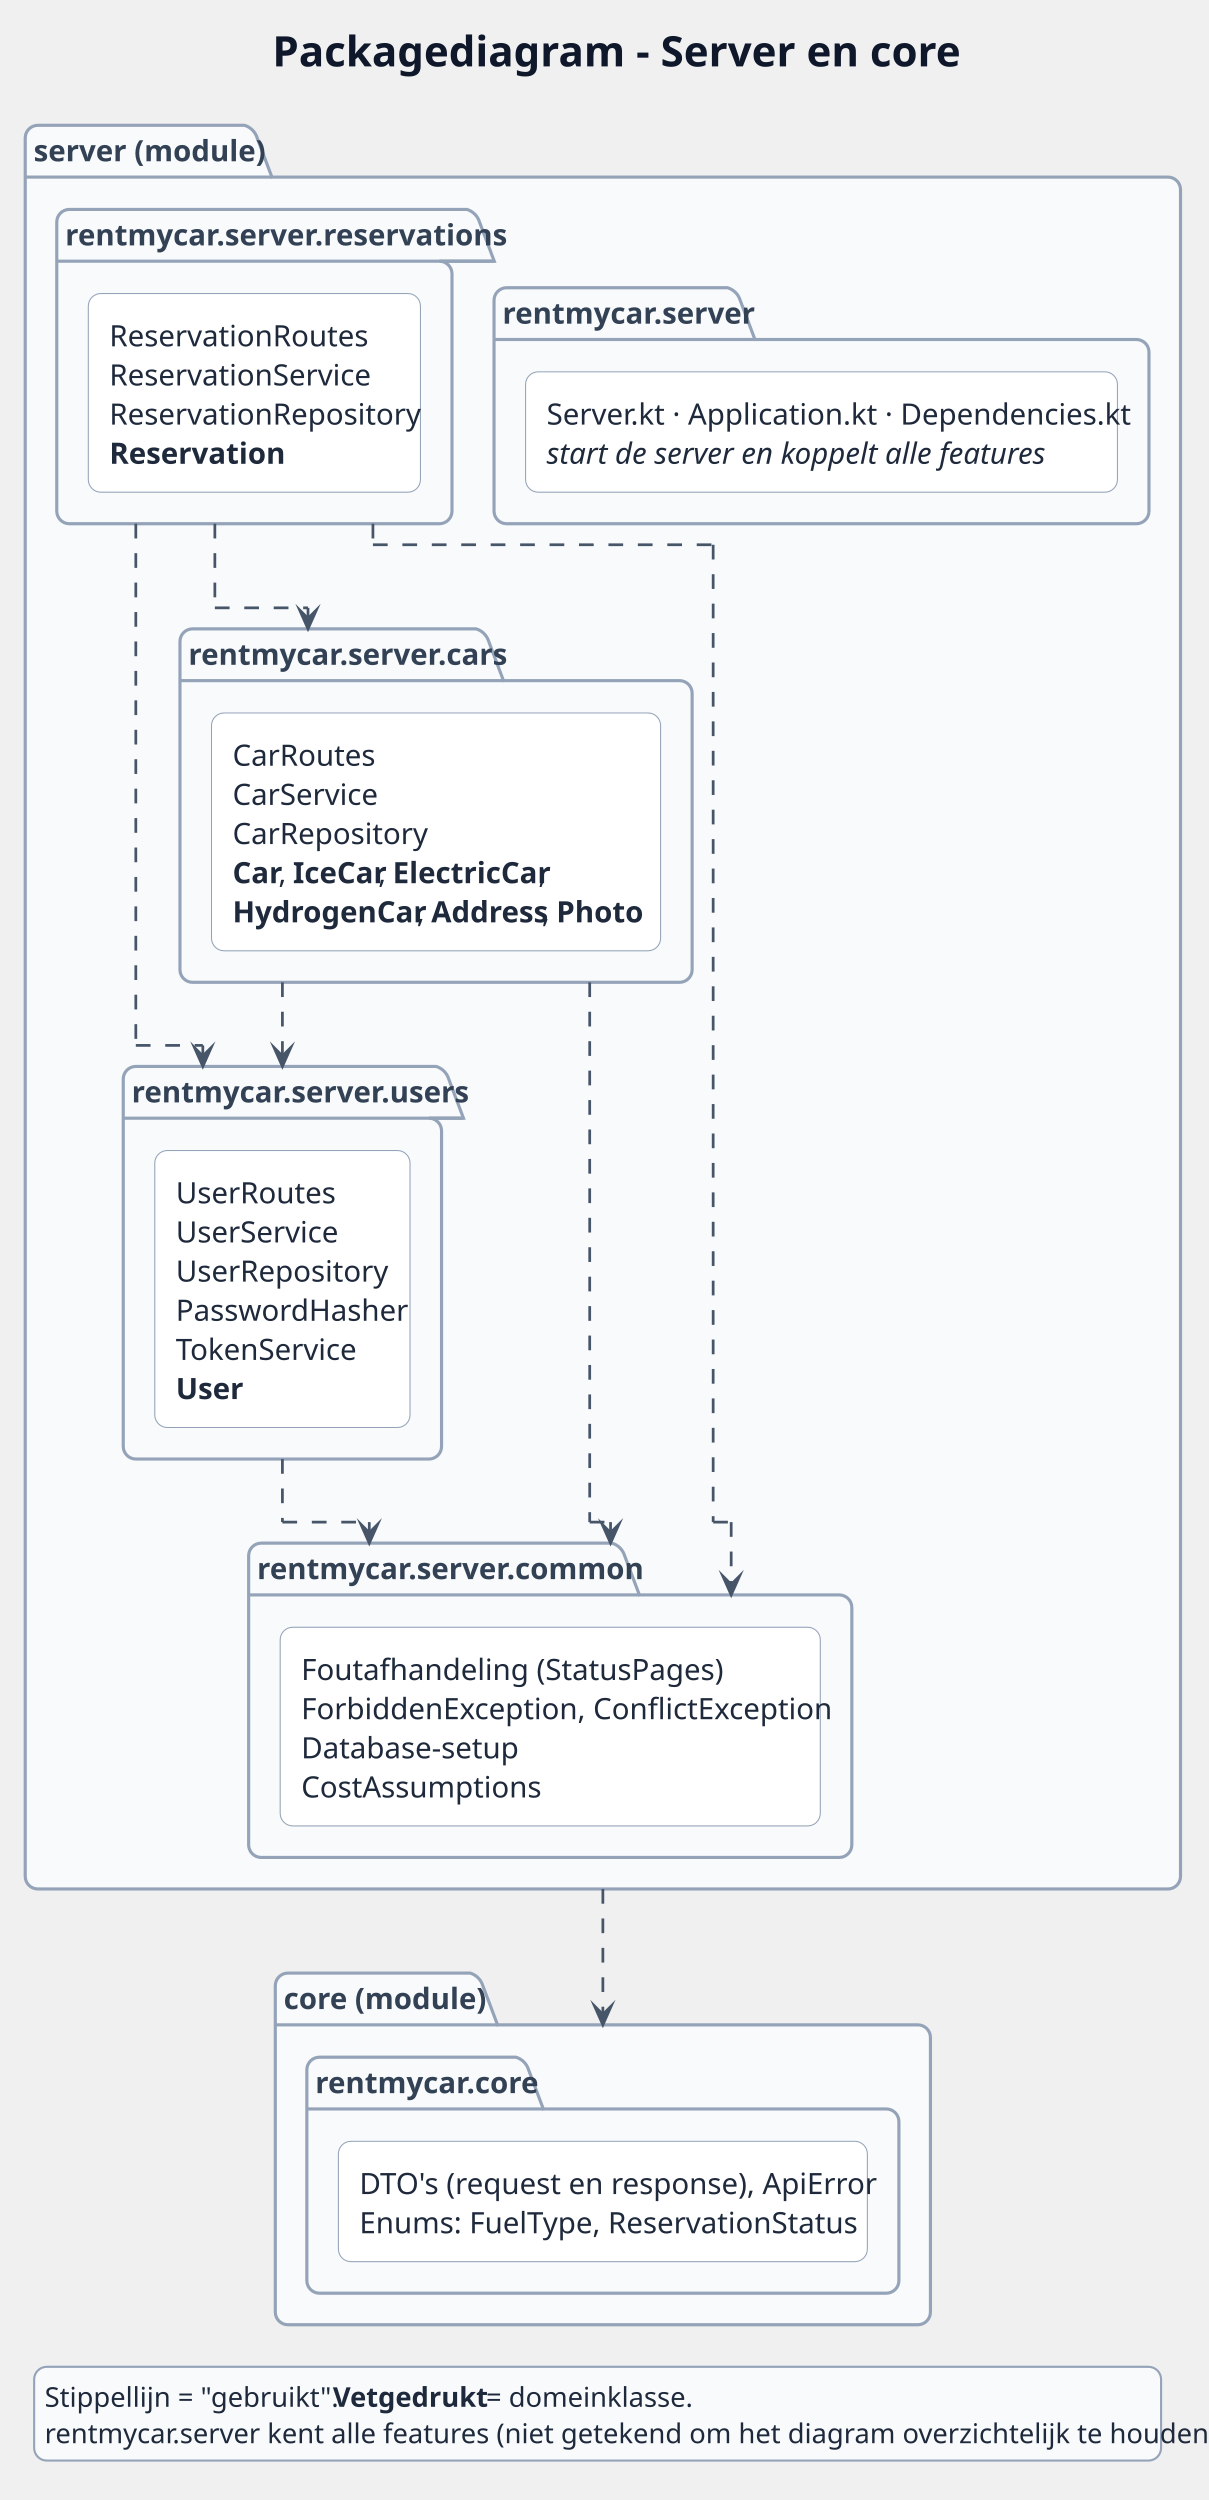
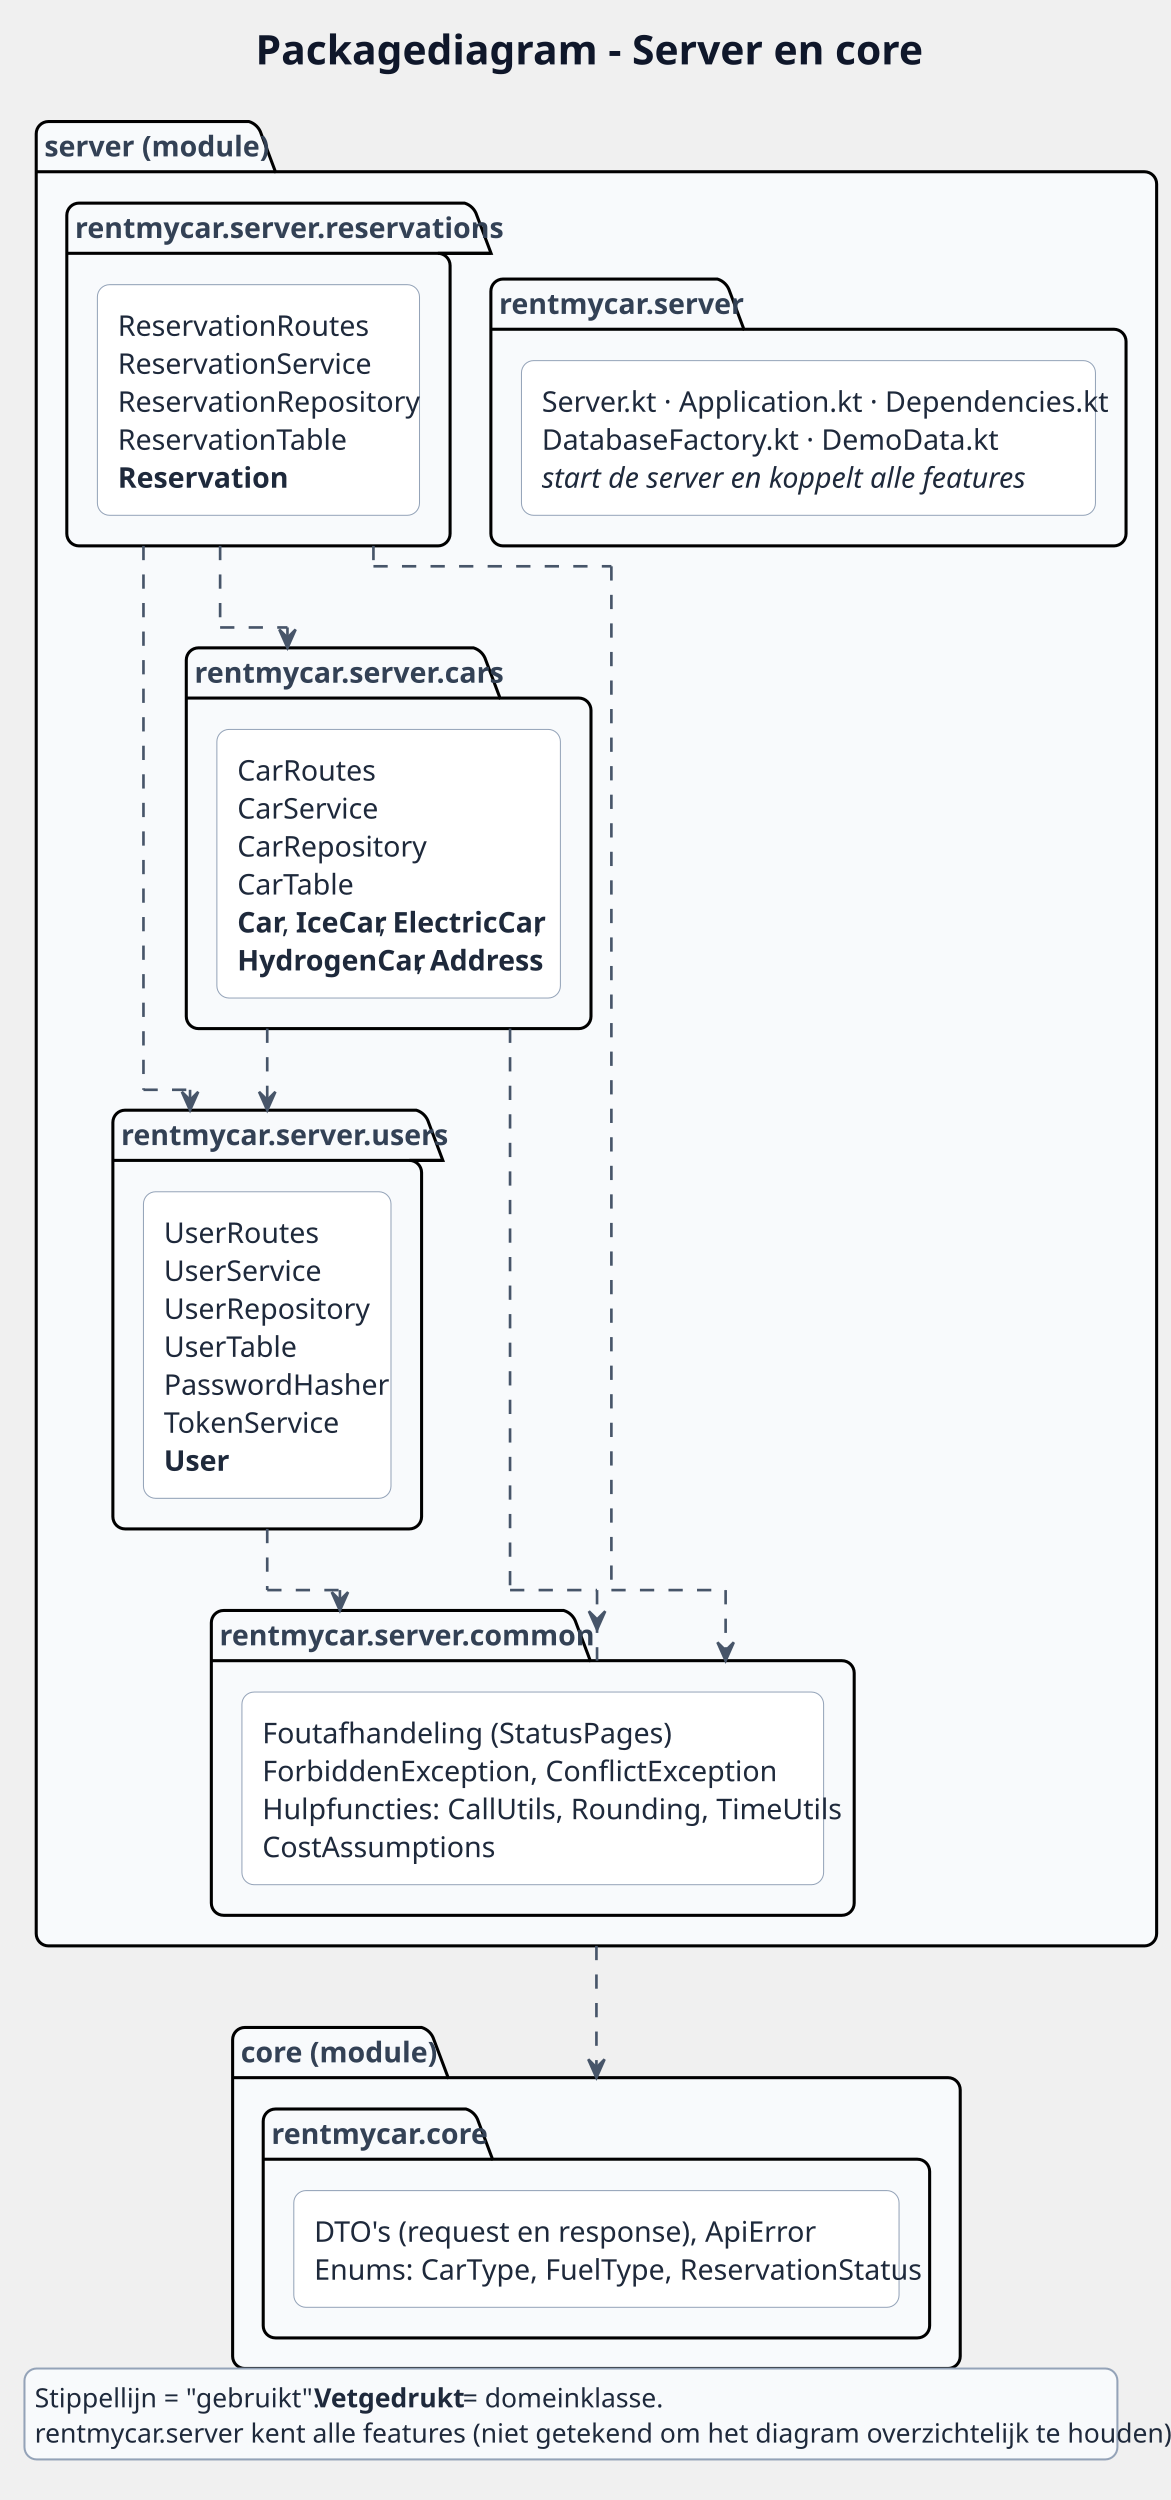
- <svg xmlns="http://www.w3.org/2000/svg" version="1.1" data-diagram-type="DESCRIPTION" style="width:575px;height:1189px;background:#FFFFFF;" width="575px" height="1189px" viewBox="0 0 575 1189" zoomAndPan="magnify" preserveAspectRatio="none" contentStyleType="text/css">
+ <svg xmlns="http://www.w3.org/2000/svg" contentStyleType="text/css" data-diagram-type="DESCRIPTION" height="1226px" preserveAspectRatio="none" style="width:574px;height:1226px;background:#FFFFFF;" version="1.1" viewBox="0 0 574 1226" width="574px" zoomAndPan="magnify">
  <defs />
-   <g font-family="sans-serif" lengthAdjust="spacing">
+   <g>
    <g class="title" data-source-line="4">
-       <text x="129.558" y="31.582" fill="#0F172A" font-size="20" textLength="309.336" font-weight="700" font-family="'Segoe UI'">Packagediagram - Server en core</text>
+       <text fill="#0F172A" font-family="Segoe UI" font-size="20" font-weight="bold" lengthAdjust="spacing" textLength="309.336" x="125.319" y="31.582">Packagediagram - Server en core</text>
    </g>
-     <path d="M18,59.602 L116.31,59.602 A9,9 0 0 1 122.31,65.602 L129.31,84.223 L555.451,84.223 A6,6 0 0 1 561.451,90.223 L561.451,892.402 A6,6 0 0 1 555.451,898.402 L18,898.402 A6,6 0 0 1 12,892.402 L12,65.602 A6,6 0 0 1 18,59.602" style="stroke:#94A3B8;stroke-width:1.5;" fill="#F8FAFC" />
-     <line x1="12" y1="84.223" x2="129.31" y2="84.223" style="stroke:#94A3B8;stroke-width:1.5;" />
-     <text x="16" y="76.709" fill="#334155" font-size="14" textLength="104.31" font-weight="700" font-family="'Segoe UI'">server (module)</text>
-     <path d="M240.963,136.844 L346.04,136.844 A9,9 0 0 1 352.04,142.844 L359.04,161.465 L540.451,161.465 A6,6 0 0 1 546.451,167.465 L546.451,243.086 A6,6 0 0 1 540.451,249.086 L240.963,249.086 A6,6 0 0 1 234.963,243.086 L234.963,142.844 A6,6 0 0 1 240.963,136.844" style="stroke:#94A3B8;stroke-width:1.5;" fill="#F8FAFC" />
-     <line x1="234.963" y1="161.465" x2="359.04" y2="161.465" style="stroke:#94A3B8;stroke-width:1.5;" />
-     <text x="238.963" y="153.951" fill="#334155" font-size="14" textLength="111.077" font-weight="700" font-family="'Segoe UI'">rentmycar.server</text>
-     <path d="M33,99.602 L222.057,99.602 A9,9 0 0 1 228.057,105.602 L235.057,124.223 L208.963,124.223 A6,6 0 0 1 214.963,130.223 L214.963,243.086 A6,6 0 0 1 208.963,249.086 L33,249.086 A6,6 0 0 1 27,243.086 L27,105.602 A6,6 0 0 1 33,99.602" style="stroke:#94A3B8;stroke-width:1.5;" fill="#F8FAFC" />
-     <line x1="27" y1="124.223" x2="235.057" y2="124.223" style="stroke:#94A3B8;stroke-width:1.5;" />
-     <text x="31" y="116.709" fill="#334155" font-size="14" textLength="195.057" font-weight="700" font-family="'Segoe UI'">rentmycar.server.reservations</text>
-     <path d="M91.593,299.086 L226.447,299.086 A9,9 0 0 1 232.447,305.086 L239.447,323.707 L323.179,323.707 A6,6 0 0 1 329.179,329.707 L329.179,461.191 A6,6 0 0 1 323.179,467.191 L91.593,467.191 A6,6 0 0 1 85.593,461.191 L85.593,305.086 A6,6 0 0 1 91.593,299.086" style="stroke:#94A3B8;stroke-width:1.5;" fill="#F8FAFC" />
-     <line x1="85.593" y1="323.707" x2="239.447" y2="323.707" style="stroke:#94A3B8;stroke-width:1.5;" />
-     <text x="89.593" y="316.193" fill="#334155" font-size="14" textLength="140.854" font-weight="700" font-family="'Segoe UI'">rentmycar.server.cars</text>
-     <path d="M64.615,507.191 L207.419,507.191 A9,9 0 0 1 213.419,513.191 L220.419,531.813 L204.005,531.813 A6,6 0 0 1 210.005,537.813 L210.005,687.918 A6,6 0 0 1 204.005,693.918 L64.615,693.918 A6,6 0 0 1 58.615,687.918 L58.615,513.191 A6,6 0 0 1 64.615,507.191" style="stroke:#94A3B8;stroke-width:1.5;" fill="#F8FAFC" />
-     <line x1="58.615" y1="531.813" x2="220.419" y2="531.813" style="stroke:#94A3B8;stroke-width:1.5;" />
-     <text x="62.615" y="524.299" fill="#334155" font-size="14" textLength="148.805" font-weight="700" font-family="'Segoe UI'">rentmycar.server.users</text>
-     <path d="M124.256,733.918 L291.083,733.918 A9,9 0 0 1 297.083,739.918 L304.083,758.539 L399.129,758.539 A6,6 0 0 1 405.129,764.539 L405.129,877.402 A6,6 0 0 1 399.129,883.402 L124.256,883.402 A6,6 0 0 1 118.256,877.402 L118.256,739.918 A6,6 0 0 1 124.256,733.918" style="stroke:#94A3B8;stroke-width:1.5;" fill="#F8FAFC" />
-     <line x1="118.256" y1="758.539" x2="304.083" y2="758.539" style="stroke:#94A3B8;stroke-width:1.5;" />
-     <text x="122.256" y="751.025" fill="#334155" font-size="14" textLength="172.826" font-weight="700" font-family="'Segoe UI'">rentmycar.server.common</text>
-     <path d="M136.935,938.402 L223.63,938.402 A9,9 0 0 1 229.63,944.402 L236.63,963.023 L436.516,963.023 A6,6 0 0 1 442.516,969.023 L442.516,1099.645 A6,6 0 0 1 436.516,1105.645 L136.935,1105.645 A6,6 0 0 1 130.935,1099.645 L130.935,944.402 A6,6 0 0 1 136.935,938.402" style="stroke:#94A3B8;stroke-width:1.5;" fill="#F8FAFC" />
-     <line x1="130.935" y1="963.023" x2="236.63" y2="963.023" style="stroke:#94A3B8;stroke-width:1.5;" />
-     <text x="134.935" y="955.51" fill="#334155" font-size="14" textLength="92.695" font-weight="700" font-family="'Segoe UI'">core (module)</text>
-     <path d="M151.935,978.402 L245.398,978.402 A9,9 0 0 1 251.398,984.402 L258.398,1003.023 L421.516,1003.023 A6,6 0 0 1 427.516,1009.023 L427.516,1084.645 A6,6 0 0 1 421.516,1090.645 L151.935,1090.645 A6,6 0 0 1 145.935,1084.645 L145.935,984.402 A6,6 0 0 1 151.935,978.402" style="stroke:#94A3B8;stroke-width:1.5;" fill="#F8FAFC" />
-     <line x1="145.935" y1="1003.023" x2="258.398" y2="1003.023" style="stroke:#94A3B8;stroke-width:1.5;" />
-     <text x="149.935" y="995.51" fill="#334155" font-size="14" textLength="99.463" font-weight="700" font-family="'Segoe UI'">rentmycar.core</text>
-     <g class="entity" data-qualified-name="serverModule.root.boot" id="ent0003" data-source-line="12">
-       <rect x="249.963" y="176.844" width="281.488" height="57.242" fill="#FFF" style="stroke:#94A3B8;stroke-width:0.5;" rx="6" ry="6" />
-       <text x="259.963" y="201.951" fill="#1E293B" font-size="14" textLength="261.488" font-family="'Segoe UI'">Server.kt · Application.kt · Dependencies.kt</text>
-       <text x="259.963" y="220.572" fill="#1E293B" font-size="14" textLength="229.373" font-style="italic" font-family="'Segoe UI'">start de server en koppelt alle features</text>
+     <path d="M23.761,59.602 L122.071,59.602 A9,9 0 0 1 128.071,65.602 L135.071,84.223 L561.212,84.223 A6,6 0 0 1 567.212,90.223 L567.212,948.266 A6,6 0 0 1 561.212,954.266 L23.761,954.266 A6,6 0 0 1 17.761,948.266 L17.761,65.602 A6,6 0 0 1 23.761,59.602" fill="#F8FAFC" style="stroke:#000000;stroke-width:1.5;" />
+     <line style="stroke:#000000;stroke-width:1.5;" x1="17.761" x2="135.071" y1="84.223" y2="84.223" />
+     <text fill="#334155" font-family="Segoe UI" font-size="14" font-weight="bold" lengthAdjust="spacing" textLength="104.31" x="21.761" y="76.709">server (module)</text>
+     <path d="M246.724,136.844 L351.801,136.844 A9,9 0 0 1 357.801,142.844 L364.801,161.465 L546.212,161.465 A6,6 0 0 1 552.212,167.465 L552.212,261.707 A6,6 0 0 1 546.212,267.707 L246.724,267.707 A6,6 0 0 1 240.724,261.707 L240.724,142.844 A6,6 0 0 1 246.724,136.844" fill="#F8FAFC" style="stroke:#000000;stroke-width:1.5;" />
+     <line style="stroke:#000000;stroke-width:1.5;" x1="240.724" x2="364.801" y1="161.465" y2="161.465" />
+     <text fill="#334155" font-family="Segoe UI" font-size="14" font-weight="bold" lengthAdjust="spacing" textLength="111.077" x="244.724" y="153.951">rentmycar.server</text>
+     <path d="M38.761,99.602 L227.818,99.602 A9,9 0 0 1 233.818,105.602 L240.818,124.223 L214.724,124.223 A6,6 0 0 1 220.724,130.223 L220.724,261.707 A6,6 0 0 1 214.724,267.707 L38.761,267.707 A6,6 0 0 1 32.761,261.707 L32.761,105.602 A6,6 0 0 1 38.761,99.602" fill="#F8FAFC" style="stroke:#000000;stroke-width:1.5;" />
+     <line style="stroke:#000000;stroke-width:1.5;" x1="32.761" x2="240.818" y1="124.223" y2="124.223" />
+     <text fill="#334155" font-family="Segoe UI" font-size="14" font-weight="bold" lengthAdjust="spacing" textLength="195.057" x="36.761" y="116.709">rentmycar.server.reservations</text>
+     <path d="M97.354,317.707 L232.208,317.707 A9,9 0 0 1 238.208,323.707 L245.208,342.328 L283.823,342.328 A6,6 0 0 1 289.823,348.328 L289.823,498.434 A6,6 0 0 1 283.823,504.434 L97.354,504.434 A6,6 0 0 1 91.354,498.434 L91.354,323.707 A6,6 0 0 1 97.354,317.707" fill="#F8FAFC" style="stroke:#000000;stroke-width:1.5;" />
+     <line style="stroke:#000000;stroke-width:1.5;" x1="91.354" x2="245.208" y1="342.328" y2="342.328" />
+     <text fill="#334155" font-family="Segoe UI" font-size="14" font-weight="bold" lengthAdjust="spacing" textLength="140.855" x="95.354" y="334.815">rentmycar.server.cars</text>
+     <path d="M61.352,544.434 L204.157,544.434 A9,9 0 0 1 210.157,550.434 L217.157,569.055 L200.743,569.055 A6,6 0 0 1 206.743,575.055 L206.743,743.781 A6,6 0 0 1 200.743,749.781 L61.352,749.781 A6,6 0 0 1 55.352,743.781 L55.352,550.434 A6,6 0 0 1 61.352,544.434" fill="#F8FAFC" style="stroke:#000000;stroke-width:1.5;" />
+     <line style="stroke:#000000;stroke-width:1.5;" x1="55.352" x2="217.157" y1="569.055" y2="569.055" />
+     <text fill="#334155" font-family="Segoe UI" font-size="14" font-weight="bold" lengthAdjust="spacing" textLength="148.805" x="59.352" y="561.541">rentmycar.server.users</text>
+     <path d="M109.641,789.781 L276.467,789.781 A9,9 0 0 1 282.467,795.781 L289.467,814.402 L412.896,814.402 A6,6 0 0 1 418.896,820.402 L418.896,933.266 A6,6 0 0 1 412.896,939.266 L109.641,939.266 A6,6 0 0 1 103.641,933.266 L103.641,795.781 A6,6 0 0 1 109.641,789.781" fill="#F8FAFC" style="stroke:#000000;stroke-width:1.5;" />
+     <line style="stroke:#000000;stroke-width:1.5;" x1="103.641" x2="289.467" y1="814.402" y2="814.402" />
+     <text fill="#334155" font-family="Segoe UI" font-size="14" font-weight="bold" lengthAdjust="spacing" textLength="172.826" x="107.641" y="806.889">rentmycar.server.common</text>
+     <path d="M120.079,994.266 L206.775,994.266 A9,9 0 0 1 212.775,1000.266 L219.775,1018.887 L464.894,1018.887 A6,6 0 0 1 470.894,1024.887 L470.894,1155.508 A6,6 0 0 1 464.894,1161.508 L120.079,1161.508 A6,6 0 0 1 114.079,1155.508 L114.079,1000.266 A6,6 0 0 1 120.079,994.266" fill="#F8FAFC" style="stroke:#000000;stroke-width:1.5;" />
+     <line style="stroke:#000000;stroke-width:1.5;" x1="114.079" x2="219.775" y1="1018.887" y2="1018.887" />
+     <text fill="#334155" font-family="Segoe UI" font-size="14" font-weight="bold" lengthAdjust="spacing" textLength="92.695" x="118.079" y="1011.373">core (module)</text>
+     <path d="M135.079,1034.266 L228.542,1034.266 A9,9 0 0 1 234.542,1040.266 L241.542,1058.887 L449.894,1058.887 A6,6 0 0 1 455.894,1064.887 L455.894,1140.508 A6,6 0 0 1 449.894,1146.508 L135.079,1146.508 A6,6 0 0 1 129.079,1140.508 L129.079,1040.266 A6,6 0 0 1 135.079,1034.266" fill="#F8FAFC" style="stroke:#000000;stroke-width:1.5;" />
+     <line style="stroke:#000000;stroke-width:1.5;" x1="129.079" x2="241.542" y1="1058.887" y2="1058.887" />
+     <text fill="#334155" font-family="Segoe UI" font-size="14" font-weight="bold" lengthAdjust="spacing" textLength="99.463" x="133.079" y="1051.373">rentmycar.core</text>
+     <g class="entity" data-entity="boot" data-source-line="12" data-uid="ent0004" id="entity_boot">
+       <rect fill="#FFFFFF" height="75.863" rx="6" ry="6" style="stroke:#94A3B8;stroke-width:0.5;" width="281.488" x="255.724" y="176.844" />
+       <text fill="#1E293B" font-family="Segoe UI" font-size="14" lengthAdjust="spacing" textLength="261.488" x="265.724" y="201.951">Server.kt · Application.kt · Dependencies.kt</text>
+       <text fill="#1E293B" font-family="Segoe UI" font-size="14" lengthAdjust="spacing" textLength="208.824" x="265.724" y="220.572">DatabaseFactory.kt · DemoData.kt</text>
+       <text fill="#1E293B" font-family="Segoe UI" font-size="14" font-style="italic" lengthAdjust="spacing" textLength="229.373" x="265.724" y="239.193">start de server en koppelt alle features</text>
    </g>
-     <g class="entity" data-qualified-name="serverModule.reservations.reservationsContent" id="ent0005" data-source-line="16">
-       <rect x="42" y="139.602" width="157.963" height="94.484" fill="#FFF" style="stroke:#94A3B8;stroke-width:0.5;" rx="6" ry="6" />
-       <text x="52" y="164.709" fill="#1E293B" font-size="14" textLength="114.42" font-family="'Segoe UI'">ReservationRoutes</text>
-       <text x="52" y="183.33" fill="#1E293B" font-size="14" textLength="115.425" font-family="'Segoe UI'">ReservationService</text>
-       <text x="52" y="201.951" fill="#1E293B" font-size="14" textLength="137.963" font-family="'Segoe UI'">ReservationRepository</text>
-       <text x="52" y="220.572" fill="#1E293B" font-size="14" textLength="77.595" font-weight="700" font-family="'Segoe UI'">Reservation</text>
+     <g class="entity" data-entity="reservationsContent" data-source-line="16" data-uid="ent0006" id="entity_reservationsContent">
+       <rect fill="#FFFFFF" height="113.106" rx="6" ry="6" style="stroke:#94A3B8;stroke-width:0.5;" width="157.963" x="47.761" y="139.602" />
+       <text fill="#1E293B" font-family="Segoe UI" font-size="14" lengthAdjust="spacing" textLength="114.42" x="57.761" y="164.709">ReservationRoutes</text>
+       <text fill="#1E293B" font-family="Segoe UI" font-size="14" lengthAdjust="spacing" textLength="115.425" x="57.761" y="183.33">ReservationService</text>
+       <text fill="#1E293B" font-family="Segoe UI" font-size="14" lengthAdjust="spacing" textLength="137.963" x="57.761" y="201.951">ReservationRepository</text>
+       <text fill="#1E293B" font-family="Segoe UI" font-size="14" lengthAdjust="spacing" textLength="105.314" x="57.761" y="220.572">ReservationTable</text>
+       <text fill="#1E293B" font-family="Segoe UI" font-size="14" font-weight="bold" lengthAdjust="spacing" textLength="77.595" x="57.761" y="239.193">Reservation</text>
    </g>
-     <g class="entity" data-qualified-name="serverModule.cars.carsContent" id="ent0007" data-source-line="20">
-       <rect x="100.593" y="339.086" width="213.587" height="113.105" fill="#FFF" style="stroke:#94A3B8;stroke-width:0.5;" rx="6" ry="6" />
-       <text x="110.593" y="364.193" fill="#1E293B" font-size="14" textLength="63.164" font-family="'Segoe UI'">CarRoutes</text>
-       <text x="110.593" y="382.814" fill="#1E293B" font-size="14" textLength="64.169" font-family="'Segoe UI'">CarService</text>
-       <text x="110.593" y="401.436" fill="#1E293B" font-size="14" textLength="86.707" font-family="'Segoe UI'">CarRepository</text>
-       <text x="110.593" y="420.057" fill="#1E293B" font-size="14" textLength="21.841" font-weight="700" font-family="'Segoe UI'">Car</text>
-       <text x="132.433" y="420.057" fill="#1E293B" font-size="14" font-family="'Segoe UI'">,</text>
-       <text x="139.304" y="420.057" fill="#1E293B" font-size="14" textLength="40.571" font-weight="700" font-family="'Segoe UI'">IceCar</text>
-       <text x="179.875" y="420.057" fill="#1E293B" font-size="14" font-family="'Segoe UI'">,</text>
-       <text x="186.745" y="420.057" fill="#1E293B" font-size="14" textLength="69.282" font-weight="700" font-family="'Segoe UI'">ElectricCar</text>
-       <text x="256.027" y="420.057" fill="#1E293B" font-size="14" font-family="'Segoe UI'">,</text>
-       <text x="110.593" y="438.678" fill="#1E293B" font-size="14" textLength="87.609" font-weight="700" font-family="'Segoe UI'">HydrogenCar</text>
-       <text x="198.202" y="438.678" fill="#1E293B" font-size="14" font-family="'Segoe UI'">,</text>
-       <text x="205.072" y="438.678" fill="#1E293B" font-size="14" textLength="52.644" font-weight="700" font-family="'Segoe UI'">Address</text>
-       <text x="257.716" y="438.678" fill="#1E293B" font-size="14" font-family="'Segoe UI'">,</text>
-       <text x="264.586" y="438.678" fill="#1E293B" font-size="14" textLength="39.594" font-weight="700" font-family="'Segoe UI'">Photo</text>
+     <g class="entity" data-entity="carsContent" data-source-line="20" data-uid="ent0008" id="entity_carsContent">
+       <rect fill="#FFFFFF" height="131.727" rx="6" ry="6" style="stroke:#94A3B8;stroke-width:0.5;" width="168.47" x="106.354" y="357.707" />
+       <text fill="#1E293B" font-family="Segoe UI" font-size="14" lengthAdjust="spacing" textLength="63.164" x="116.354" y="382.815">CarRoutes</text>
+       <text fill="#1E293B" font-family="Segoe UI" font-size="14" lengthAdjust="spacing" textLength="64.169" x="116.354" y="401.435">CarService</text>
+       <text fill="#1E293B" font-family="Segoe UI" font-size="14" lengthAdjust="spacing" textLength="86.707" x="116.354" y="420.057">CarRepository</text>
+       <text fill="#1E293B" font-family="Segoe UI" font-size="14" lengthAdjust="spacing" textLength="54.059" x="116.354" y="438.678">CarTable</text>
+       <text fill="#1E293B" font-family="Segoe UI" font-size="14" font-weight="bold" lengthAdjust="spacing" textLength="21.841" x="116.354" y="457.299">Car</text>
+       <text fill="#1E293B" font-family="Segoe UI" font-size="14" lengthAdjust="spacing" textLength="3.035" x="138.194" y="457.299">,</text>
+       <text fill="#1E293B" font-family="Segoe UI" font-size="14" font-weight="bold" lengthAdjust="spacing" textLength="40.571" x="145.065" y="457.299">IceCar</text>
+       <text fill="#1E293B" font-family="Segoe UI" font-size="14" lengthAdjust="spacing" textLength="3.035" x="185.636" y="457.299">,</text>
+       <text fill="#1E293B" font-family="Segoe UI" font-size="14" font-weight="bold" lengthAdjust="spacing" textLength="69.282" x="192.506" y="457.299">ElectricCar</text>
+       <text fill="#1E293B" font-family="Segoe UI" font-size="14" lengthAdjust="spacing" textLength="3.035" x="261.788" y="457.299">,</text>
+       <text fill="#1E293B" font-family="Segoe UI" font-size="14" font-weight="bold" lengthAdjust="spacing" textLength="87.609" x="116.354" y="475.92">HydrogenCar</text>
+       <text fill="#1E293B" font-family="Segoe UI" font-size="14" lengthAdjust="spacing" textLength="3.035" x="203.963" y="475.92">,</text>
+       <text fill="#1E293B" font-family="Segoe UI" font-size="14" font-weight="bold" lengthAdjust="spacing" textLength="52.644" x="210.833" y="475.92">Address</text>
    </g>
-     <g class="entity" data-qualified-name="serverModule.users.usersContent" id="ent0009" data-source-line="24">
-       <rect x="73.615" y="547.191" width="121.391" height="131.727" fill="#FFF" style="stroke:#94A3B8;stroke-width:0.5;" rx="6" ry="6" />
-       <text x="83.615" y="572.299" fill="#1E293B" font-size="14" textLength="70.253" font-family="'Segoe UI'">UserRoutes</text>
-       <text x="83.615" y="590.92" fill="#1E293B" font-size="14" textLength="71.258" font-family="'Segoe UI'">UserService</text>
-       <text x="83.615" y="609.541" fill="#1E293B" font-size="14" textLength="93.796" font-family="'Segoe UI'">UserRepository</text>
-       <text x="83.615" y="628.162" fill="#1E293B" font-size="14" textLength="101.391" font-family="'Segoe UI'">PasswordHasher</text>
-       <text x="83.615" y="646.783" fill="#1E293B" font-size="14" textLength="81.252" font-family="'Segoe UI'">TokenService</text>
-       <text x="83.615" y="665.404" fill="#1E293B" font-size="14" textLength="29.429" font-weight="700" font-family="'Segoe UI'">User</text>
+     <g class="entity" data-entity="usersContent" data-source-line="24" data-uid="ent0010" id="entity_usersContent">
+       <rect fill="#FFFFFF" height="150.348" rx="6" ry="6" style="stroke:#94A3B8;stroke-width:0.5;" width="121.391" x="70.352" y="584.434" />
+       <text fill="#1E293B" font-family="Segoe UI" font-size="14" lengthAdjust="spacing" textLength="70.253" x="80.352" y="609.541">UserRoutes</text>
+       <text fill="#1E293B" font-family="Segoe UI" font-size="14" lengthAdjust="spacing" textLength="71.258" x="80.352" y="628.162">UserService</text>
+       <text fill="#1E293B" font-family="Segoe UI" font-size="14" lengthAdjust="spacing" textLength="93.796" x="80.352" y="646.783">UserRepository</text>
+       <text fill="#1E293B" font-family="Segoe UI" font-size="14" lengthAdjust="spacing" textLength="61.148" x="80.352" y="665.404">UserTable</text>
+       <text fill="#1E293B" font-family="Segoe UI" font-size="14" lengthAdjust="spacing" textLength="101.391" x="80.352" y="684.025">PasswordHasher</text>
+       <text fill="#1E293B" font-family="Segoe UI" font-size="14" lengthAdjust="spacing" textLength="81.252" x="80.352" y="702.646">TokenService</text>
+       <text fill="#1E293B" font-family="Segoe UI" font-size="14" font-weight="bold" lengthAdjust="spacing" textLength="29.429" x="80.352" y="721.268">User</text>
    </g>
-     <g class="entity" data-qualified-name="serverModule.common.commonContent" id="ent0011" data-source-line="28">
-       <rect x="133.256" y="773.918" width="256.872" height="94.484" fill="#FFF" style="stroke:#94A3B8;stroke-width:0.5;" rx="6" ry="6" />
-       <text x="143.256" y="799.025" fill="#1E293B" font-size="14" textLength="187.359" font-family="'Segoe UI'">Foutafhandeling (StatusPages)</text>
-       <text x="143.256" y="817.646" fill="#1E293B" font-size="14" textLength="236.872" font-family="'Segoe UI'">ForbiddenException, ConflictException</text>
-       <text x="143.256" y="836.268" fill="#1E293B" font-size="14" textLength="97.18" font-family="'Segoe UI'">Database-setup</text>
-       <text x="143.256" y="854.889" fill="#1E293B" font-size="14" textLength="106.88" font-family="'Segoe UI'">CostAssumptions</text>
+     <g class="entity" data-entity="commonContent" data-source-line="28" data-uid="ent0012" id="entity_commonContent">
+       <rect fill="#FFFFFF" height="94.484" rx="6" ry="6" style="stroke:#94A3B8;stroke-width:0.5;" width="285.255" x="118.641" y="829.781" />
+       <text fill="#1E293B" font-family="Segoe UI" font-size="14" lengthAdjust="spacing" textLength="187.359" x="128.641" y="854.889">Foutafhandeling (StatusPages)</text>
+       <text fill="#1E293B" font-family="Segoe UI" font-size="14" lengthAdjust="spacing" textLength="236.872" x="128.641" y="873.51">ForbiddenException, ConflictException</text>
+       <text fill="#1E293B" font-family="Segoe UI" font-size="14" lengthAdjust="spacing" textLength="265.255" x="128.641" y="892.131">Hulpfuncties: CallUtils, Rounding, TimeUtils</text>
+       <text fill="#1E293B" font-family="Segoe UI" font-size="14" lengthAdjust="spacing" textLength="106.88" x="128.641" y="910.752">CostAssumptions</text>
    </g>
-     <g class="entity" data-qualified-name="coreModule.core.coreContent" id="ent0014" data-source-line="34">
-       <rect x="160.935" y="1018.402" width="251.581" height="57.242" fill="#FFF" style="stroke:#94A3B8;stroke-width:0.5;" rx="6" ry="6" />
-       <text x="170.935" y="1043.51" fill="#1E293B" font-size="14" textLength="231.581" font-family="'Segoe UI'">DTO's (request en response), ApiError</text>
-       <text x="170.935" y="1062.131" fill="#1E293B" font-size="14" textLength="219.625" font-family="'Segoe UI'">Enums: FuelType, ReservationStatus</text>
+     <g class="entity" data-entity="coreContent" data-source-line="34" data-uid="ent0015" id="entity_coreContent">
+       <rect fill="#FFFFFF" height="57.242" rx="6" ry="6" style="stroke:#94A3B8;stroke-width:0.5;" width="296.815" x="144.079" y="1074.266" />
+       <text fill="#1E293B" font-family="Segoe UI" font-size="14" lengthAdjust="spacing" textLength="231.581" x="154.079" y="1099.373">DTO's (request en response), ApiError</text>
+       <text fill="#1E293B" font-family="Segoe UI" font-size="14" lengthAdjust="spacing" textLength="276.815" x="154.079" y="1117.994">Enums: CarType, FuelType, ReservationStatus</text>
    </g>
-     <line x1="102.185" y1="249.086" x2="102.185" y2="289.086" style="stroke:#475569;stroke-width:1.3;stroke-dasharray:7,7;" />
-     <line x1="102.185" y1="289.086" x2="146.489" y2="289.086" style="stroke:#475569;stroke-width:1.3;stroke-dasharray:7,7;" />
-     <line x1="146.489" y1="289.086" x2="146.489" y2="299.086" style="stroke:#475569;stroke-width:1.3;stroke-dasharray:7,7;" />
-     <polygon points="146.489,299.086,150.489,290.086,146.489,294.086,142.489,290.086,146.489,299.086" fill="#475569" style="stroke:#475569;stroke-width:1.3;stroke-linejoin:miter;stroke-miterlimit:10;" />
-     <line x1="134.31" y1="467.191" x2="134.31" y2="507.191" style="stroke:#475569;stroke-width:1.3;stroke-dasharray:7,7;" />
-     <polygon points="134.31,507.191,138.31,498.191,134.31,502.191,130.31,498.191,134.31,507.191" fill="#475569" style="stroke:#475569;stroke-width:1.3;stroke-linejoin:miter;stroke-miterlimit:10;" />
-     <line x1="64.593" y1="249.086" x2="64.593" y2="497.191" style="stroke:#475569;stroke-width:1.3;stroke-dasharray:7,7;" />
-     <line x1="64.593" y1="497.191" x2="96.462" y2="497.191" style="stroke:#475569;stroke-width:1.3;stroke-dasharray:7,7;" />
-     <line x1="96.462" y1="497.191" x2="96.462" y2="507.191" style="stroke:#475569;stroke-width:1.3;stroke-dasharray:7,7;" />
-     <polygon points="96.462,507.191,100.462,498.191,96.462,502.191,92.462,498.191,96.462,507.191" fill="#475569" style="stroke:#475569;stroke-width:1.3;stroke-linejoin:miter;stroke-miterlimit:10;" />
-     <line x1="177.37" y1="249.086" x2="177.37" y2="259.086" style="stroke:#475569;stroke-width:1.3;stroke-dasharray:7,7;" />
-     <line x1="177.37" y1="259.086" x2="339.179" y2="259.086" style="stroke:#475569;stroke-width:1.3;stroke-dasharray:7,7;" />
-     <line x1="339.179" y1="259.086" x2="339.179" y2="723.918" style="stroke:#475569;stroke-width:1.3;stroke-dasharray:7,7;" />
-     <line x1="339.179" y1="723.918" x2="347.754" y2="723.918" style="stroke:#475569;stroke-width:1.3;stroke-dasharray:7,7;" />
-     <line x1="347.754" y1="723.918" x2="347.754" y2="758.539" style="stroke:#475569;stroke-width:1.3;stroke-dasharray:7,7;" />
-     <polygon points="347.754,758.539,351.754,749.539,347.754,753.539,343.754,749.539,347.754,758.539" fill="#475569" style="stroke:#475569;stroke-width:1.3;stroke-linejoin:miter;stroke-miterlimit:10;" />
-     <line x1="280.462" y1="467.191" x2="280.462" y2="723.918" style="stroke:#475569;stroke-width:1.3;stroke-dasharray:7,7;" />
-     <line x1="280.462" y1="723.918" x2="290.38" y2="723.918" style="stroke:#475569;stroke-width:1.3;stroke-dasharray:7,7;" />
-     <line x1="290.38" y1="723.918" x2="290.38" y2="734.44" style="stroke:#475569;stroke-width:1.3;stroke-dasharray:7,7;" />
-     <polygon points="290.38,733.918,294.38,724.918,290.38,728.918,286.38,724.918,290.38,733.918" fill="#475569" style="stroke:#475569;stroke-width:1.3;stroke-linejoin:miter;stroke-miterlimit:10;" />
-     <line x1="134.31" y1="693.918" x2="134.31" y2="723.918" style="stroke:#475569;stroke-width:1.3;stroke-dasharray:7,7;" />
-     <line x1="134.31" y1="723.918" x2="175.631" y2="723.918" style="stroke:#475569;stroke-width:1.3;stroke-dasharray:7,7;" />
-     <line x1="175.631" y1="723.918" x2="175.631" y2="733.918" style="stroke:#475569;stroke-width:1.3;stroke-dasharray:7,7;" />
-     <polygon points="175.631,733.918,179.631,724.918,175.631,728.918,171.631,724.918,175.631,733.918" fill="#475569" style="stroke:#475569;stroke-width:1.3;stroke-linejoin:miter;stroke-miterlimit:10;" />
-     <line x1="286.726" y1="898.402" x2="286.726" y2="963.023" style="stroke:#475569;stroke-width:1.3;stroke-dasharray:7,7;" />
-     <polygon points="286.726,963.023,290.726,954.023,286.726,958.023,282.726,954.023,286.726,963.023" fill="#475569" style="stroke:#475569;stroke-width:1.3;stroke-linejoin:miter;stroke-miterlimit:10;" />
+     <line style="stroke:#475569;stroke-width:1.3;stroke-dasharray:7,7;" x1="107.946" x2="107.946" y1="267.707" y2="307.707" />
+     <line style="stroke:#475569;stroke-width:1.3;stroke-dasharray:7,7;" x1="107.946" x2="140.971" y1="307.707" y2="307.707" />
+     <line style="stroke:#475569;stroke-width:1.3;stroke-dasharray:7,7;" x1="140.971" x2="140.971" y1="307.707" y2="317.707" />
+     <polygon fill="#475569" points="140.971,317.707,144.971,308.707,140.971,312.707,136.971,308.707,140.971,317.707" style="stroke:#475569;stroke-width:1.3;" />
+     <line style="stroke:#475569;stroke-width:1.3;stroke-dasharray:7,7;" x1="131.048" x2="131.048" y1="504.434" y2="544.434" />
+     <polygon fill="#475569" points="131.048,544.434,135.048,535.434,131.048,539.434,127.047,535.434,131.048,544.434" style="stroke:#475569;stroke-width:1.3;" />
+     <line style="stroke:#475569;stroke-width:1.3;stroke-dasharray:7,7;" x1="70.354" x2="70.354" y1="267.707" y2="534.434" />
+     <line style="stroke:#475569;stroke-width:1.3;stroke-dasharray:7,7;" x1="70.354" x2="93.2" y1="534.434" y2="534.434" />
+     <line style="stroke:#475569;stroke-width:1.3;stroke-dasharray:7,7;" x1="93.2" x2="93.2" y1="534.434" y2="544.434" />
+     <polygon fill="#475569" points="93.2,544.434,97.2,535.434,93.2,539.434,89.2,535.434,93.2,544.434" style="stroke:#475569;stroke-width:1.3;" />
+     <line style="stroke:#475569;stroke-width:1.3;stroke-dasharray:7,7;" x1="183.131" x2="183.131" y1="267.707" y2="277.707" />
+     <line style="stroke:#475569;stroke-width:1.3;stroke-dasharray:7,7;" x1="183.131" x2="299.823" y1="277.707" y2="277.707" />
+     <line style="stroke:#475569;stroke-width:1.3;stroke-dasharray:7,7;" x1="299.823" x2="299.823" y1="277.707" y2="779.781" />
+     <line style="stroke:#475569;stroke-width:1.3;stroke-dasharray:7,7;" x1="299.823" x2="355.845" y1="779.781" y2="779.781" />
+     <line style="stroke:#475569;stroke-width:1.3;stroke-dasharray:7,7;" x1="355.845" x2="355.845" y1="779.781" y2="814.402" />
+     <polygon fill="#475569" points="355.845,814.402,359.845,805.402,355.845,809.402,351.845,805.402,355.845,814.402" style="stroke:#475569;stroke-width:1.3;" />
+     <line style="stroke:#475569;stroke-width:1.3;stroke-dasharray:7,7;" x1="250.129" x2="250.129" y1="504.434" y2="779.781" />
+     <line style="stroke:#475569;stroke-width:1.3;stroke-dasharray:7,7;" x1="250.129" x2="292.794" y1="779.781" y2="779.781" />
+     <line style="stroke:#475569;stroke-width:1.3;stroke-dasharray:7,7;" x1="292.794" x2="292.794" y1="779.781" y2="814.402" />
+     <polygon fill="#475569" points="292.794,799.149,296.794,790.149,292.794,794.149,288.794,790.149,292.794,799.149" style="stroke:#475569;stroke-width:1.3;" />
+     <line style="stroke:#475569;stroke-width:1.3;stroke-dasharray:7,7;" x1="131.048" x2="131.048" y1="749.781" y2="779.781" />
+     <line style="stroke:#475569;stroke-width:1.3;stroke-dasharray:7,7;" x1="131.048" x2="166.692" y1="779.781" y2="779.781" />
+     <line style="stroke:#475569;stroke-width:1.3;stroke-dasharray:7,7;" x1="166.692" x2="166.692" y1="779.781" y2="789.781" />
+     <polygon fill="#475569" points="166.692,789.781,170.692,780.781,166.692,784.781,162.692,780.781,166.692,789.781" style="stroke:#475569;stroke-width:1.3;" />
+     <line style="stroke:#475569;stroke-width:1.3;stroke-dasharray:7,7;" x1="292.487" x2="292.487" y1="954.266" y2="1018.887" />
+     <polygon fill="#475569" points="292.487,1018.887,296.487,1009.887,292.487,1013.887,288.487,1009.887,292.487,1018.887" style="stroke:#475569;stroke-width:1.3;" />
    <g class="legend" data-source-line="57">
-       <rect x="16.239" y="1125.658" width="535.973" height="44.582" fill="#F8FAFC" style="stroke:#94A3B8;stroke-width:1;" rx="6" ry="6" />
-       <text x="21.239" y="1144.687" fill="#1E293B" font-size="13" textLength="133.51" font-family="'Segoe UI'">Stippellijn = "gebruikt".</text>
-       <text x="158.31" y="1144.687" fill="#1E293B" font-size="13" textLength="69.259" font-weight="700" font-family="'Segoe UI'">Vetgedrukt</text>
-       <text x="231.131" y="1144.687" fill="#1E293B" font-size="13" textLength="93.101" font-family="'Segoe UI'">= domeinklasse.</text>
-       <text x="21.239" y="1161.978" fill="#1E293B" font-size="13" textLength="525.973" font-family="'Segoe UI'">rentmycar.server kent alle features (niet getekend om het diagram overzichtelijk te houden).</text>
+       <rect fill="#F8FAFC" height="44.582" rx="6" ry="6" style="stroke:#94A3B8;stroke-width:1;" width="535.973" x="12" y="1161.522" />
+       <text fill="#1E293B" font-family="Segoe UI" font-size="13" lengthAdjust="spacing" textLength="133.51" x="17" y="1180.55">Stippellijn = "gebruikt".</text>
+       <text fill="#1E293B" font-family="Segoe UI" font-size="13" font-weight="bold" lengthAdjust="spacing" textLength="69.259" x="154.071" y="1180.55">Vetgedrukt</text>
+       <text fill="#1E293B" font-family="Segoe UI" font-size="13" lengthAdjust="spacing" textLength="93.101" x="226.892" y="1180.55">= domeinklasse.</text>
+       <text fill="#1E293B" font-family="Segoe UI" font-size="13" lengthAdjust="spacing" textLength="525.973" x="17" y="1197.841">rentmycar.server kent alle features (niet getekend om het diagram overzichtelijk te houden).</text>
    </g>
  </g>
</svg>
